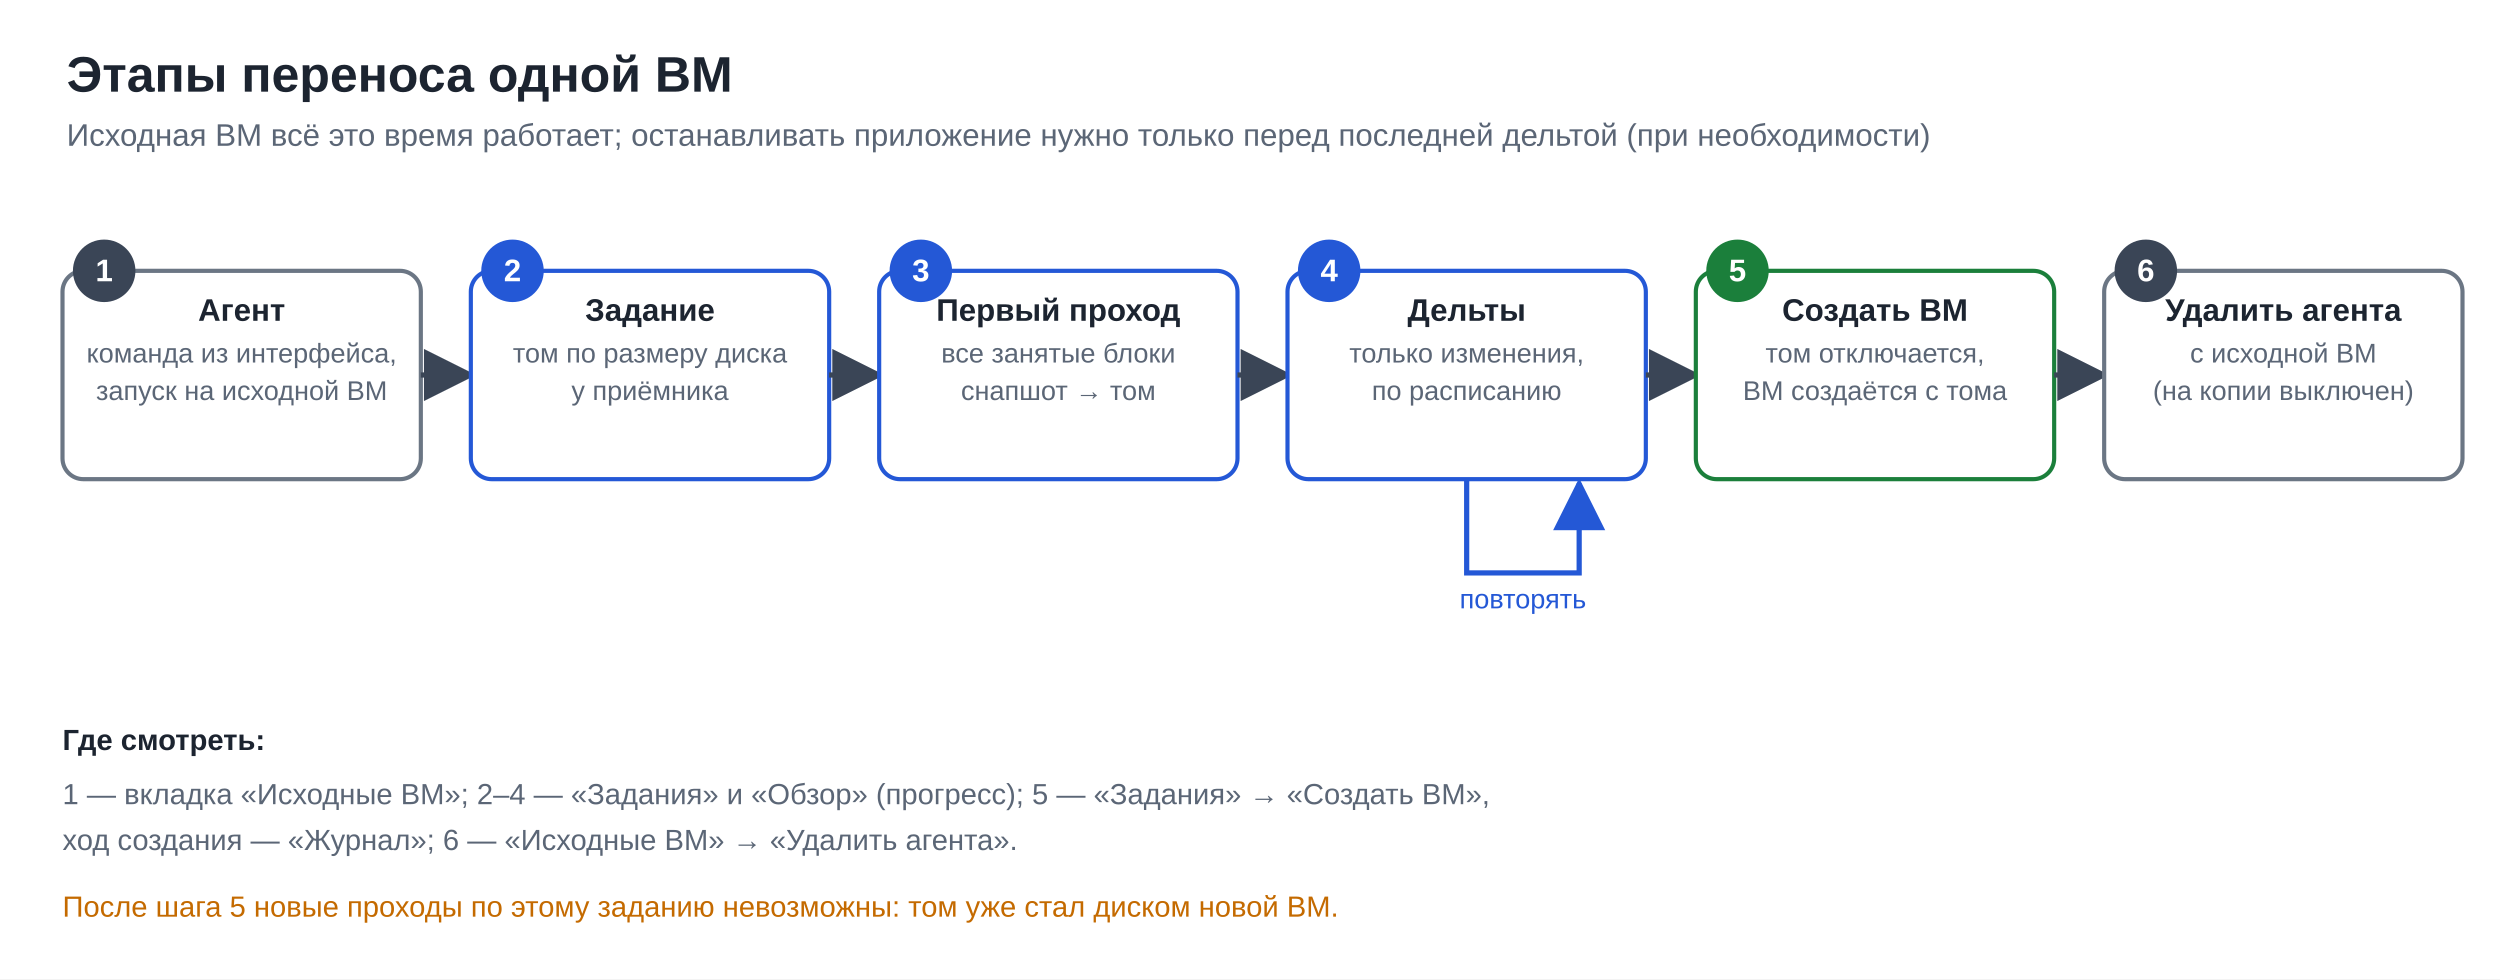
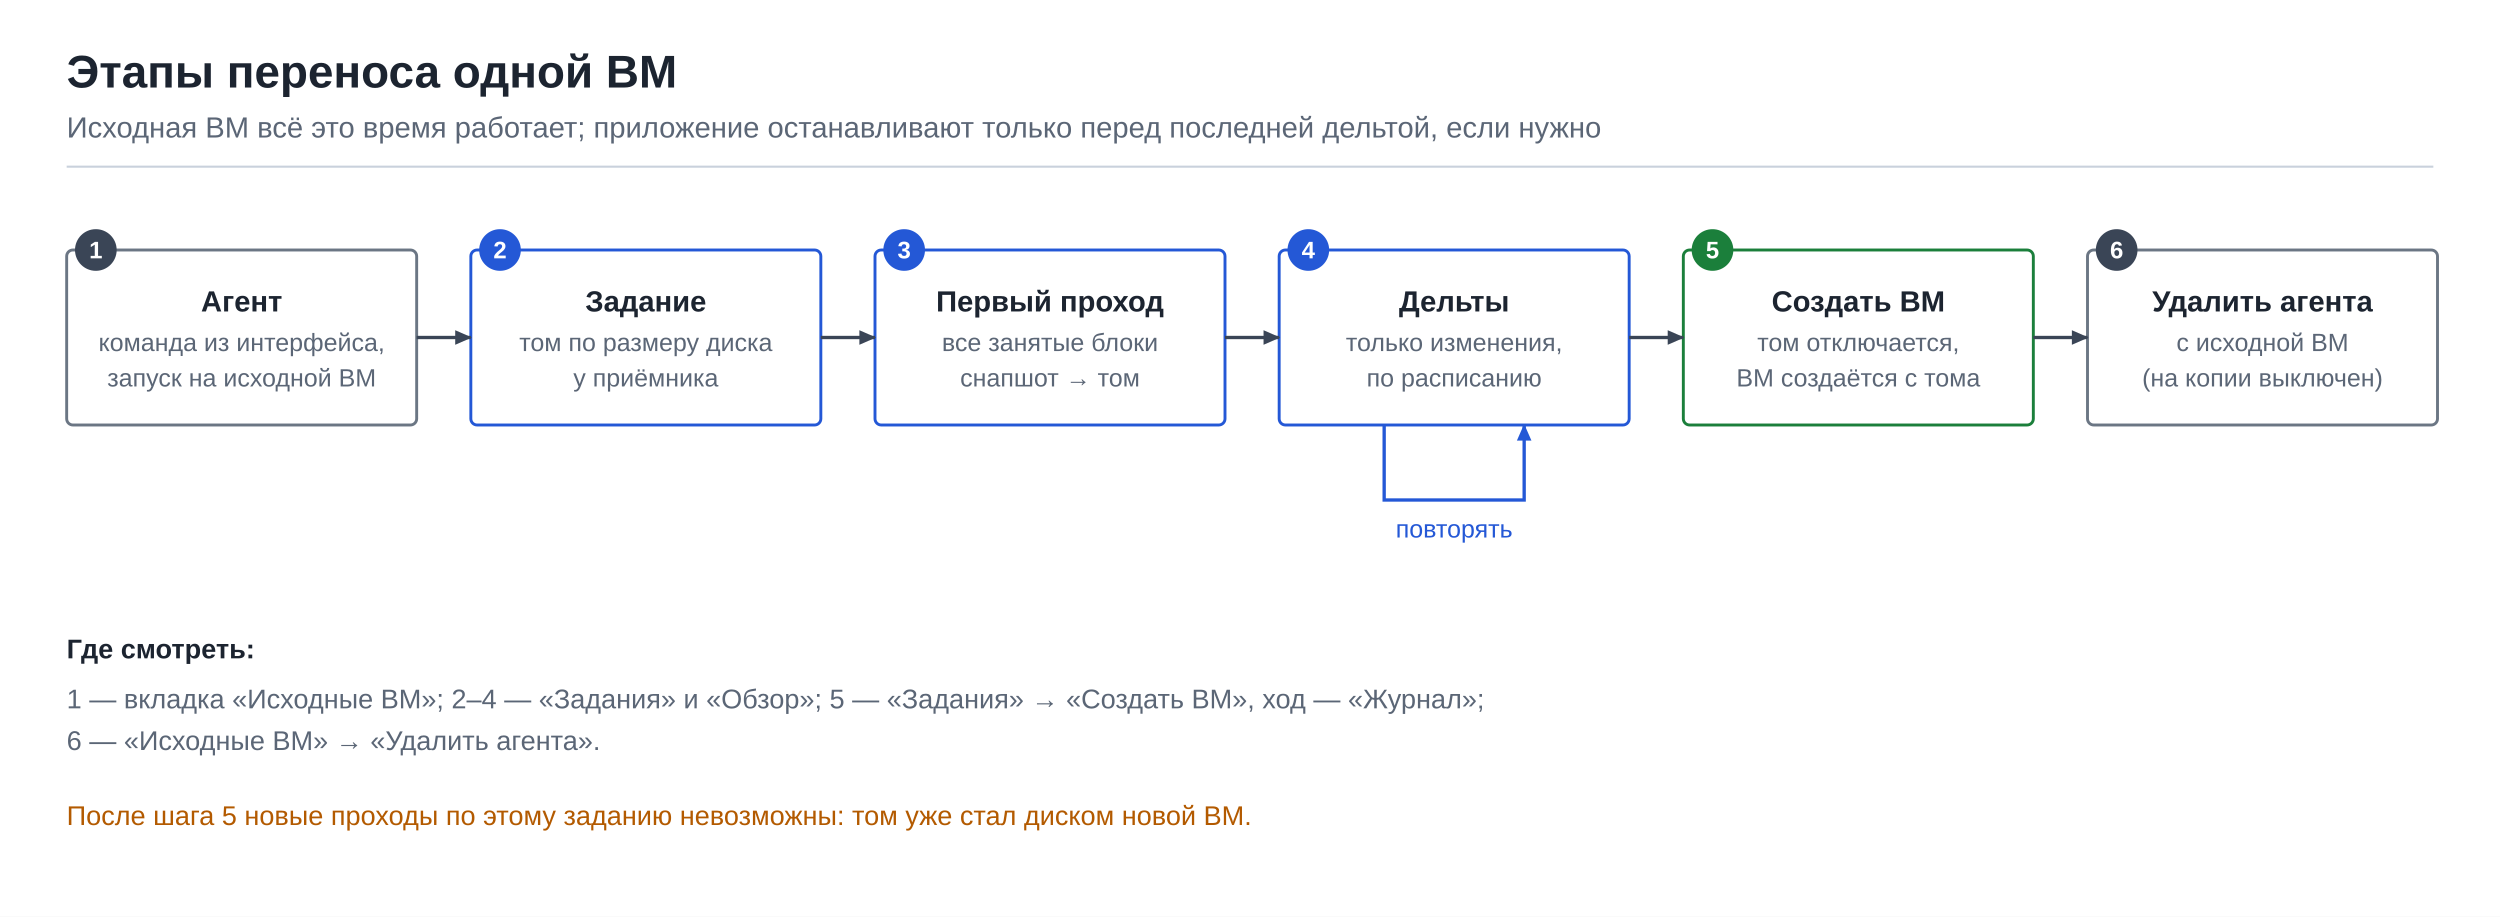
- <svg xmlns="http://www.w3.org/2000/svg" width="1200" height="470" viewBox="0 0 1200 470">
-   <rect width="1200" height="470" fill="#FFFFFF" />
-   <text x="32" y="44" font-family="Arial, Helvetica, sans-serif" font-size="24" fill="#1C2430" font-weight="700" text-anchor="start">Этапы переноса одной ВМ</text>
-   <text x="32" y="70" font-family="Arial, Helvetica, sans-serif" font-size="15" fill="#5B6676" font-weight="400" text-anchor="start">Исходная ВМ всё это время работает; останавливать приложение нужно только перед последней дельтой (при необходимости)</text>
-   <rect x="30" y="130" width="172" height="100" rx="10" fill="#FFFFFF" stroke="#6B7684" stroke-width="2" />
-   <text x="116.0" y="154" font-family="Arial, Helvetica, sans-serif" font-size="15" fill="#1C2430" font-weight="700" text-anchor="middle">Агент</text>
-   <text x="116.0" y="174" font-family="Arial, Helvetica, sans-serif" font-size="13" fill="#5B6676" font-weight="400" text-anchor="middle">команда из интерфейса,</text>
-   <text x="116.0" y="192" font-family="Arial, Helvetica, sans-serif" font-size="13" fill="#5B6676" font-weight="400" text-anchor="middle">запуск на исходной ВМ</text>
-   <circle cx="50" cy="130" r="15" fill="#3A4556" />
-   <text x="50" y="135" font-family="Arial, Helvetica, sans-serif" font-size="15" fill="#FFFFFF" font-weight="700" text-anchor="middle">1</text>
+ <svg xmlns="http://www.w3.org/2000/svg" width="1200" height="440" viewBox="0 0 1200 440">
+   <rect width="1200" height="440" fill="#FFFFFF" />
+   <text x="32" y="42" font-family="Arial, Helvetica, sans-serif" font-size="22" fill="#1C2430" font-weight="700" text-anchor="start">Этапы переноса одной ВМ</text>
+   <text x="32" y="66" font-family="Arial, Helvetica, sans-serif" font-size="14" fill="#5B6676" font-weight="400" text-anchor="start">Исходная ВМ всё это время работает; приложение останавливают только перед последней дельтой, если нужно</text>
+   <line x1="32" y1="80" x2="1168" y2="80" stroke="#C9D1DC" stroke-width="1" />
+   <rect x="32" y="120" width="168" height="84" rx="3" fill="#FFFFFF" stroke="#6B7684" stroke-width="1.4" />
+   <text x="116.0" y="149.5" font-family="Arial, Helvetica, sans-serif" font-size="14" fill="#1C2430" font-weight="700" text-anchor="middle">Агент</text>
+   <text x="116.0" y="168.5" font-family="Arial, Helvetica, sans-serif" font-size="12" fill="#5B6676" font-weight="400" text-anchor="middle">команда из интерфейса,</text>
+   <text x="116.0" y="185.5" font-family="Arial, Helvetica, sans-serif" font-size="12" fill="#5B6676" font-weight="400" text-anchor="middle">запуск на исходной ВМ</text>
+   <circle cx="46" cy="120" r="10" fill="#3A4556" />
+   <text x="46" y="124" font-family="Arial, Helvetica, sans-serif" font-size="11.5" fill="#FFFFFF" font-weight="700" text-anchor="middle">1</text>
+   <rect x="226" y="120" width="168" height="84" rx="3" fill="#FFFFFF" stroke="#2458D6" stroke-width="1.4" />
+   <text x="310.0" y="149.5" font-family="Arial, Helvetica, sans-serif" font-size="14" fill="#1C2430" font-weight="700" text-anchor="middle">Задание</text>
+   <text x="310.0" y="168.5" font-family="Arial, Helvetica, sans-serif" font-size="12" fill="#5B6676" font-weight="400" text-anchor="middle">том по размеру диска</text>
+   <text x="310.0" y="185.5" font-family="Arial, Helvetica, sans-serif" font-size="12" fill="#5B6676" font-weight="400" text-anchor="middle">у приёмника</text>
+   <circle cx="240" cy="120" r="10" fill="#2458D6" />
+   <text x="240" y="124" font-family="Arial, Helvetica, sans-serif" font-size="11.5" fill="#FFFFFF" font-weight="700" text-anchor="middle">2</text>
+   <rect x="420" y="120" width="168" height="84" rx="3" fill="#FFFFFF" stroke="#2458D6" stroke-width="1.4" />
+   <text x="504.0" y="149.5" font-family="Arial, Helvetica, sans-serif" font-size="14" fill="#1C2430" font-weight="700" text-anchor="middle">Первый проход</text>
+   <text x="504.0" y="168.5" font-family="Arial, Helvetica, sans-serif" font-size="12" fill="#5B6676" font-weight="400" text-anchor="middle">все занятые блоки</text>
+   <text x="504.0" y="185.5" font-family="Arial, Helvetica, sans-serif" font-size="12" fill="#5B6676" font-weight="400" text-anchor="middle">снапшот → том</text>
+   <circle cx="434" cy="120" r="10" fill="#2458D6" />
+   <text x="434" y="124" font-family="Arial, Helvetica, sans-serif" font-size="11.5" fill="#FFFFFF" font-weight="700" text-anchor="middle">3</text>
+   <rect x="614" y="120" width="168" height="84" rx="3" fill="#FFFFFF" stroke="#2458D6" stroke-width="1.4" />
+   <text x="698.0" y="149.5" font-family="Arial, Helvetica, sans-serif" font-size="14" fill="#1C2430" font-weight="700" text-anchor="middle">Дельты</text>
+   <text x="698.0" y="168.5" font-family="Arial, Helvetica, sans-serif" font-size="12" fill="#5B6676" font-weight="400" text-anchor="middle">только изменения,</text>
+   <text x="698.0" y="185.5" font-family="Arial, Helvetica, sans-serif" font-size="12" fill="#5B6676" font-weight="400" text-anchor="middle">по расписанию</text>
+   <circle cx="628" cy="120" r="10" fill="#2458D6" />
+   <text x="628" y="124" font-family="Arial, Helvetica, sans-serif" font-size="11.5" fill="#FFFFFF" font-weight="700" text-anchor="middle">4</text>
+   <rect x="808" y="120" width="168" height="84" rx="3" fill="#FFFFFF" stroke="#1B7F3B" stroke-width="1.4" />
+   <text x="892.0" y="149.5" font-family="Arial, Helvetica, sans-serif" font-size="14" fill="#1C2430" font-weight="700" text-anchor="middle">Создать ВМ</text>
+   <text x="892.0" y="168.5" font-family="Arial, Helvetica, sans-serif" font-size="12" fill="#5B6676" font-weight="400" text-anchor="middle">том отключается,</text>
+   <text x="892.0" y="185.5" font-family="Arial, Helvetica, sans-serif" font-size="12" fill="#5B6676" font-weight="400" text-anchor="middle">ВМ создаётся с тома</text>
+   <circle cx="822" cy="120" r="10" fill="#1B7F3B" />
+   <text x="822" y="124" font-family="Arial, Helvetica, sans-serif" font-size="11.5" fill="#FFFFFF" font-weight="700" text-anchor="middle">5</text>
+   <rect x="1002" y="120" width="168" height="84" rx="3" fill="#FFFFFF" stroke="#6B7684" stroke-width="1.4" />
+   <text x="1086.0" y="149.5" font-family="Arial, Helvetica, sans-serif" font-size="14" fill="#1C2430" font-weight="700" text-anchor="middle">Удалить агента</text>
+   <text x="1086.0" y="168.5" font-family="Arial, Helvetica, sans-serif" font-size="12" fill="#5B6676" font-weight="400" text-anchor="middle">с исходной ВМ</text>
+   <text x="1086.0" y="185.5" font-family="Arial, Helvetica, sans-serif" font-size="12" fill="#5B6676" font-weight="400" text-anchor="middle">(на копии выключен)</text>
+   <circle cx="1016" cy="120" r="10" fill="#3A4556" />
+   <text x="1016" y="124" font-family="Arial, Helvetica, sans-serif" font-size="11.5" fill="#FFFFFF" font-weight="700" text-anchor="middle">6</text>
  <defs>
-     <marker id="a1" markerWidth="10" markerHeight="10" refX="9" refY="5" orient="auto">
-       <path d="M0,0 L10,5 L0,10 z" fill="#3A4556" />
+     <marker id="m1" markerWidth="8" markerHeight="8" refX="7.5" refY="4" orient="auto" markerUnits="userSpaceOnUse">
+       <path d="M0,0.5 L8,4 L0,7.5 z" fill="#3A4556" />
    </marker>
  </defs>
-   <path d="M202,180 L226,180" fill="none" stroke="#3A4556" stroke-width="2.5" marker-end="url(#a1)" />
-   <rect x="226" y="130" width="172" height="100" rx="10" fill="#FFFFFF" stroke="#2458D6" stroke-width="2" />
-   <text x="312.0" y="154" font-family="Arial, Helvetica, sans-serif" font-size="15" fill="#1C2430" font-weight="700" text-anchor="middle">Задание</text>
-   <text x="312.0" y="174" font-family="Arial, Helvetica, sans-serif" font-size="13" fill="#5B6676" font-weight="400" text-anchor="middle">том по размеру диска</text>
-   <text x="312.0" y="192" font-family="Arial, Helvetica, sans-serif" font-size="13" fill="#5B6676" font-weight="400" text-anchor="middle">у приёмника</text>
-   <circle cx="246" cy="130" r="15" fill="#2458D6" />
-   <text x="246" y="135" font-family="Arial, Helvetica, sans-serif" font-size="15" fill="#FFFFFF" font-weight="700" text-anchor="middle">2</text>
+   <path d="M200,162.0 L226,162.0" fill="none" stroke="#3A4556" stroke-width="1.6" marker-end="url(#m1)" />
  <defs>
-     <marker id="a2" markerWidth="10" markerHeight="10" refX="9" refY="5" orient="auto">
-       <path d="M0,0 L10,5 L0,10 z" fill="#3A4556" />
+     <marker id="m2" markerWidth="8" markerHeight="8" refX="7.5" refY="4" orient="auto" markerUnits="userSpaceOnUse">
+       <path d="M0,0.5 L8,4 L0,7.5 z" fill="#3A4556" />
    </marker>
  </defs>
-   <path d="M398,180 L422,180" fill="none" stroke="#3A4556" stroke-width="2.5" marker-end="url(#a2)" />
-   <rect x="422" y="130" width="172" height="100" rx="10" fill="#FFFFFF" stroke="#2458D6" stroke-width="2" />
-   <text x="508.0" y="154" font-family="Arial, Helvetica, sans-serif" font-size="15" fill="#1C2430" font-weight="700" text-anchor="middle">Первый проход</text>
-   <text x="508.0" y="174" font-family="Arial, Helvetica, sans-serif" font-size="13" fill="#5B6676" font-weight="400" text-anchor="middle">все занятые блоки</text>
-   <text x="508.0" y="192" font-family="Arial, Helvetica, sans-serif" font-size="13" fill="#5B6676" font-weight="400" text-anchor="middle">снапшот → том</text>
-   <circle cx="442" cy="130" r="15" fill="#2458D6" />
-   <text x="442" y="135" font-family="Arial, Helvetica, sans-serif" font-size="15" fill="#FFFFFF" font-weight="700" text-anchor="middle">3</text>
+   <path d="M394,162.0 L420,162.0" fill="none" stroke="#3A4556" stroke-width="1.6" marker-end="url(#m2)" />
  <defs>
-     <marker id="a3" markerWidth="10" markerHeight="10" refX="9" refY="5" orient="auto">
-       <path d="M0,0 L10,5 L0,10 z" fill="#3A4556" />
+     <marker id="m3" markerWidth="8" markerHeight="8" refX="7.5" refY="4" orient="auto" markerUnits="userSpaceOnUse">
+       <path d="M0,0.5 L8,4 L0,7.5 z" fill="#3A4556" />
    </marker>
  </defs>
-   <path d="M594,180 L618,180" fill="none" stroke="#3A4556" stroke-width="2.5" marker-end="url(#a3)" />
-   <rect x="618" y="130" width="172" height="100" rx="10" fill="#FFFFFF" stroke="#2458D6" stroke-width="2" />
-   <text x="704.0" y="154" font-family="Arial, Helvetica, sans-serif" font-size="15" fill="#1C2430" font-weight="700" text-anchor="middle">Дельты</text>
-   <text x="704.0" y="174" font-family="Arial, Helvetica, sans-serif" font-size="13" fill="#5B6676" font-weight="400" text-anchor="middle">только изменения,</text>
-   <text x="704.0" y="192" font-family="Arial, Helvetica, sans-serif" font-size="13" fill="#5B6676" font-weight="400" text-anchor="middle">по расписанию</text>
-   <circle cx="638" cy="130" r="15" fill="#2458D6" />
-   <text x="638" y="135" font-family="Arial, Helvetica, sans-serif" font-size="15" fill="#FFFFFF" font-weight="700" text-anchor="middle">4</text>
+   <path d="M588,162.0 L614,162.0" fill="none" stroke="#3A4556" stroke-width="1.6" marker-end="url(#m3)" />
  <defs>
-     <marker id="a4" markerWidth="10" markerHeight="10" refX="9" refY="5" orient="auto">
-       <path d="M0,0 L10,5 L0,10 z" fill="#3A4556" />
+     <marker id="m4" markerWidth="8" markerHeight="8" refX="7.5" refY="4" orient="auto" markerUnits="userSpaceOnUse">
+       <path d="M0,0.5 L8,4 L0,7.5 z" fill="#3A4556" />
    </marker>
  </defs>
-   <path d="M790,180 L814,180" fill="none" stroke="#3A4556" stroke-width="2.5" marker-end="url(#a4)" />
-   <rect x="814" y="130" width="172" height="100" rx="10" fill="#FFFFFF" stroke="#1B7F3B" stroke-width="2" />
-   <text x="900.0" y="154" font-family="Arial, Helvetica, sans-serif" font-size="15" fill="#1C2430" font-weight="700" text-anchor="middle">Создать ВМ</text>
-   <text x="900.0" y="174" font-family="Arial, Helvetica, sans-serif" font-size="13" fill="#5B6676" font-weight="400" text-anchor="middle">том отключается,</text>
-   <text x="900.0" y="192" font-family="Arial, Helvetica, sans-serif" font-size="13" fill="#5B6676" font-weight="400" text-anchor="middle">ВМ создаётся с тома</text>
-   <circle cx="834" cy="130" r="15" fill="#1B7F3B" />
-   <text x="834" y="135" font-family="Arial, Helvetica, sans-serif" font-size="15" fill="#FFFFFF" font-weight="700" text-anchor="middle">5</text>
+   <path d="M782,162.0 L808,162.0" fill="none" stroke="#3A4556" stroke-width="1.6" marker-end="url(#m4)" />
  <defs>
-     <marker id="a5" markerWidth="10" markerHeight="10" refX="9" refY="5" orient="auto">
-       <path d="M0,0 L10,5 L0,10 z" fill="#3A4556" />
+     <marker id="m5" markerWidth="8" markerHeight="8" refX="7.5" refY="4" orient="auto" markerUnits="userSpaceOnUse">
+       <path d="M0,0.5 L8,4 L0,7.5 z" fill="#3A4556" />
    </marker>
  </defs>
-   <path d="M986,180 L1010,180" fill="none" stroke="#3A4556" stroke-width="2.5" marker-end="url(#a5)" />
-   <rect x="1010" y="130" width="172" height="100" rx="10" fill="#FFFFFF" stroke="#6B7684" stroke-width="2" />
-   <text x="1096.0" y="154" font-family="Arial, Helvetica, sans-serif" font-size="15" fill="#1C2430" font-weight="700" text-anchor="middle">Удалить агента</text>
-   <text x="1096.0" y="174" font-family="Arial, Helvetica, sans-serif" font-size="13" fill="#5B6676" font-weight="400" text-anchor="middle">с исходной ВМ</text>
-   <text x="1096.0" y="192" font-family="Arial, Helvetica, sans-serif" font-size="13" fill="#5B6676" font-weight="400" text-anchor="middle">(на копии выключен)</text>
-   <circle cx="1030" cy="130" r="15" fill="#3A4556" />
-   <text x="1030" y="135" font-family="Arial, Helvetica, sans-serif" font-size="15" fill="#FFFFFF" font-weight="700" text-anchor="middle">6</text>
+   <path d="M976,162.0 L1002,162.0" fill="none" stroke="#3A4556" stroke-width="1.6" marker-end="url(#m5)" />
  <defs>
-     <marker id="a6" markerWidth="10" markerHeight="10" refX="9" refY="5" orient="auto">
-       <path d="M0,0 L10,5 L0,10 z" fill="#2458D6" />
+     <marker id="m6" markerWidth="8" markerHeight="8" refX="7.5" refY="4" orient="auto" markerUnits="userSpaceOnUse">
+       <path d="M0,0.5 L8,4 L0,7.5 z" fill="#2458D6" />
    </marker>
  </defs>
-   <path d="M704,230 L704,275 L758,275 L758,232" fill="none" stroke="#2458D6" stroke-width="2.5" marker-end="url(#a6)" />
-   <rect x="692.6" y="279" width="76.8" height="18" rx="4" fill="#FFFFFF" opacity="0.95" />
-   <text x="731" y="292" font-family="Arial, Helvetica, sans-serif" font-size="13" fill="#2458D6" font-weight="400" text-anchor="middle">повторять</text>
-   <text x="30" y="360" font-family="Arial, Helvetica, sans-serif" font-size="14" fill="#1C2430" font-weight="700" text-anchor="start">Где смотреть:</text>
-   <text x="30" y="386" font-family="Arial, Helvetica, sans-serif" font-size="14" fill="#5B6676" font-weight="400" text-anchor="start">1 — вкладка «Исходные ВМ»;  2–4 — «Задания» и «Обзор» (прогресс);  5 — «Задания» → «Создать ВМ»,</text>
-   <text x="30" y="408" font-family="Arial, Helvetica, sans-serif" font-size="14" fill="#5B6676" font-weight="400" text-anchor="start">ход создания — «Журнал»;  6 — «Исходные ВМ» → «Удалить агента».</text>
-   <text x="30" y="440" font-family="Arial, Helvetica, sans-serif" font-size="14" fill="#C46A00" font-weight="400" text-anchor="start">После шага 5 новые проходы по этому заданию невозможны: том уже стал диском новой ВМ.</text>
+   <path d="M664.4,204 L664.4,240 L731.6,240 L731.6,204" fill="none" stroke="#2458D6" stroke-width="1.6" marker-end="url(#m6)" />
+   <text x="698.0" y="258" font-family="Arial, Helvetica, sans-serif" font-size="12" fill="#2458D6" font-weight="400" text-anchor="middle">повторять</text>
+   <text x="32" y="316" font-family="Arial, Helvetica, sans-serif" font-size="13" fill="#1C2430" font-weight="700" text-anchor="start">Где смотреть:</text>
+   <text x="32" y="340" font-family="Arial, Helvetica, sans-serif" font-size="13" fill="#5B6676" font-weight="400" text-anchor="start">1 — вкладка «Исходные ВМ»;  2–4 — «Задания» и «Обзор»;  5 — «Задания» → «Создать ВМ», ход — «Журнал»;</text>
+   <text x="32" y="360" font-family="Arial, Helvetica, sans-serif" font-size="13" fill="#5B6676" font-weight="400" text-anchor="start">6 — «Исходные ВМ» → «Удалить агента».</text>
+   <text x="32" y="396" font-family="Arial, Helvetica, sans-serif" font-size="13" fill="#B35A00" font-weight="400" text-anchor="start">После шага 5 новые проходы по этому заданию невозможны: том уже стал диском новой ВМ.</text>
</svg>
